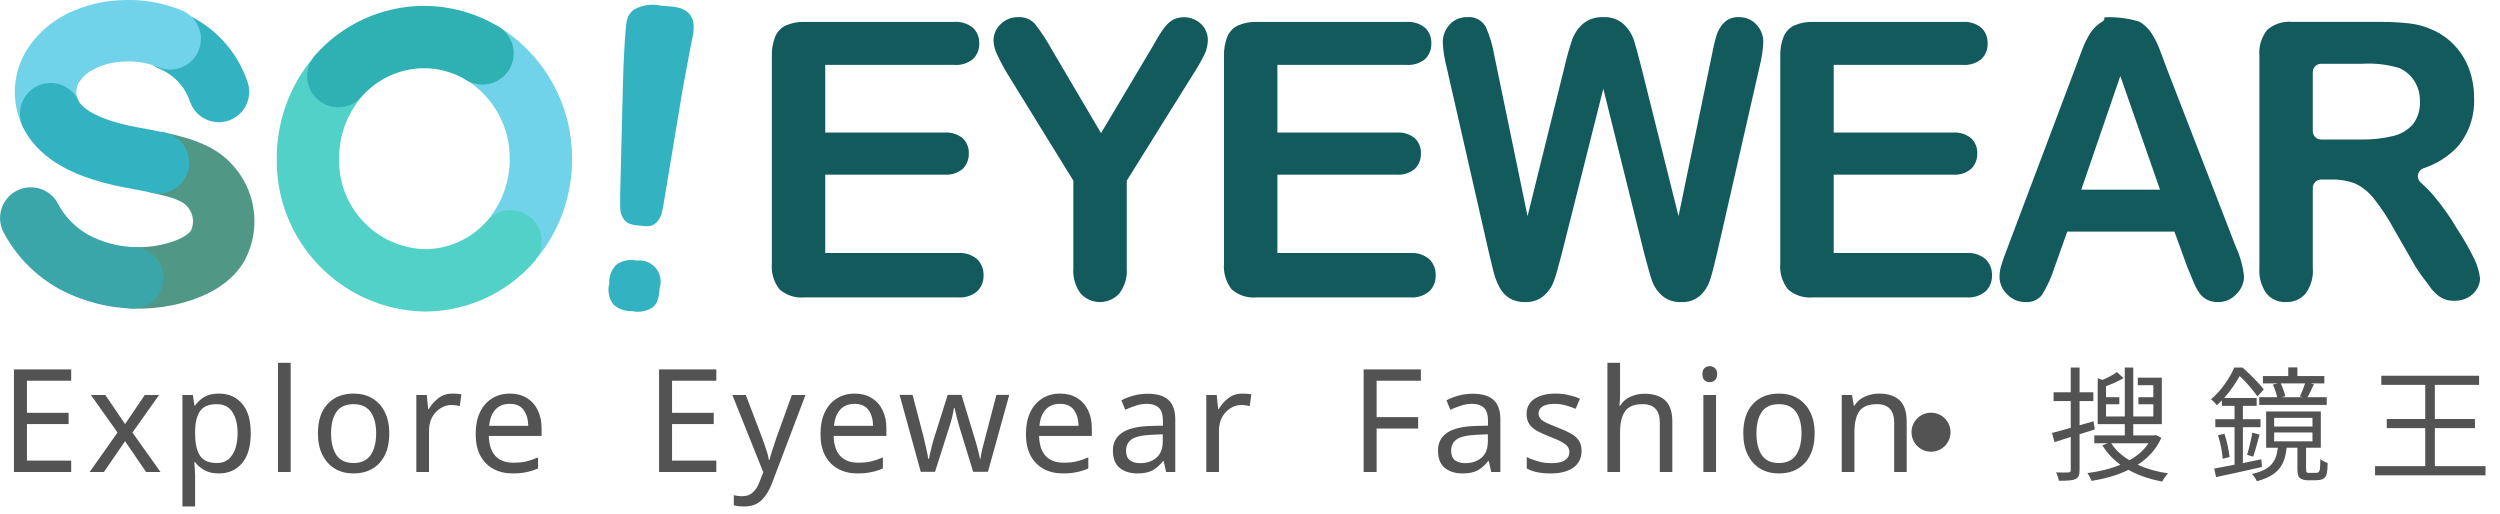
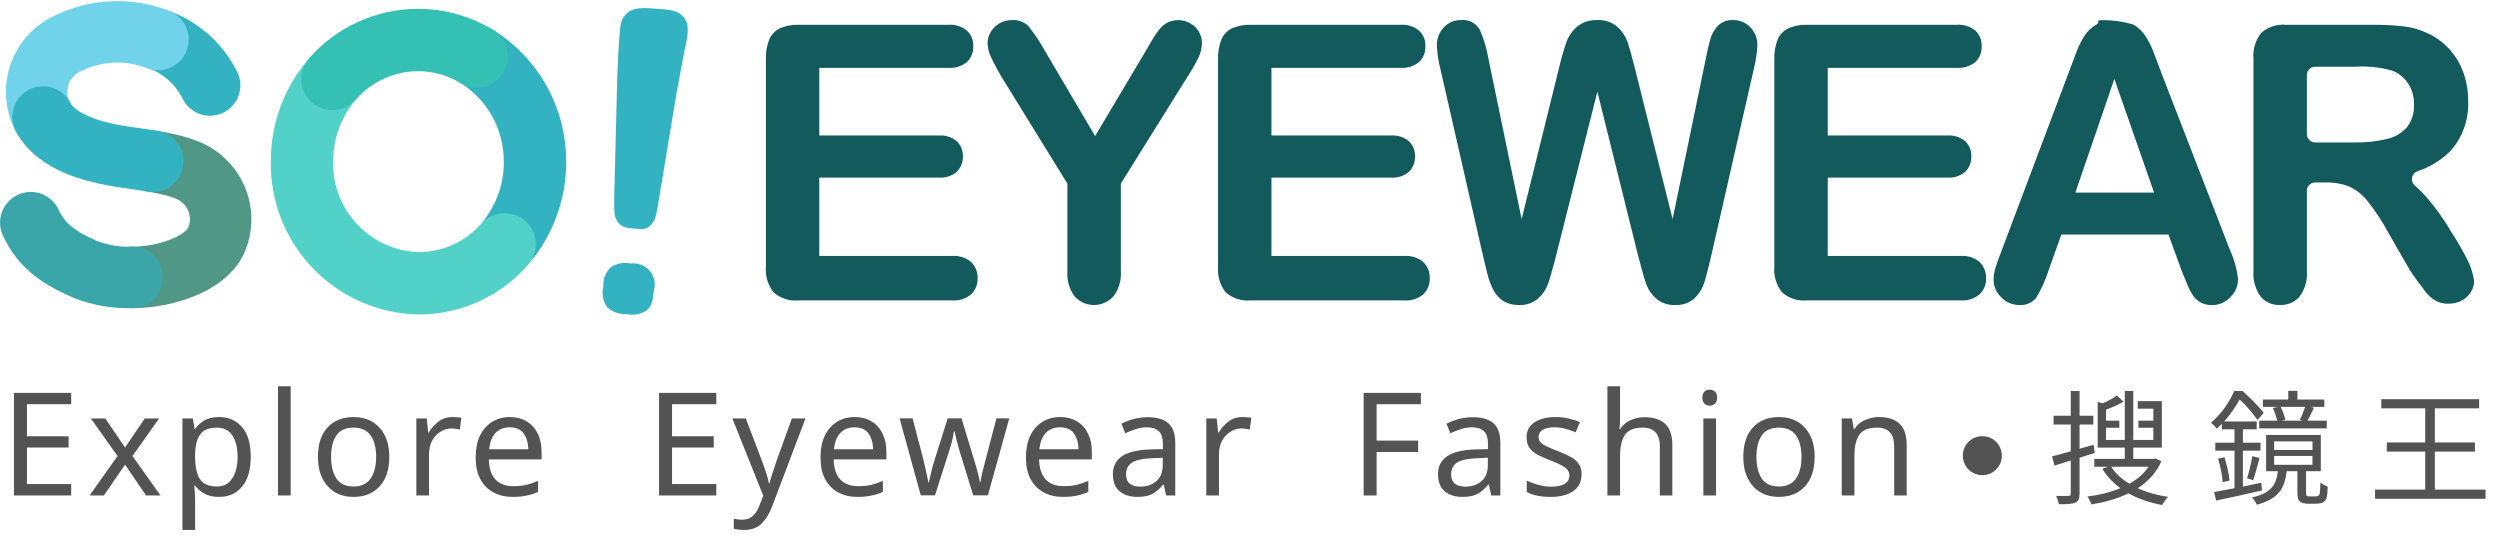
- <svg xmlns="http://www.w3.org/2000/svg" width="243.612" height="49.993" viewBox="0 0 243.612 49.993">
-   <g id="so_eyewear" data-name="so!eyewear" transform="translate(-129 -34.504)">
-     <g id="logo_word" transform="translate(129 65.497)">
-       <text id="Explore_Eyewear_Fashion" data-name="Explore  Eyewear  Fashion" transform="translate(0 15)" fill="#535353" font-size="14" font-family="SegoeUI, Segoe UI" letter-spacing="0.05em">
+ <svg xmlns="http://www.w3.org/2000/svg" width="243.612" height="52.28" viewBox="0 0 243.612 52.28">
+   <g id="so_eyewear" data-name="so!eyewear" transform="translate(-129 -27.217)">
+     <g id="logo_word" transform="translate(129 60.497)">
+       <text id="Explore_Eyewear_Fashion" data-name="Explore  Eyewear  Fashion" transform="translate(0 15)" fill="#535353" font-size="14" font-family="NotoSans-Regular, Noto Sans" letter-spacing="0.05em">
        <tspan x="0" y="0" xml:space="preserve">Explore  Eyewear  Fashion</tspan>
      </text>
      <text id="搜鏡王" transform="translate(199.612 14.901)" fill="#535353" font-size="12" font-family="YuGothicUI-Regular, Yu Gothic UI" letter-spacing="0.3em">
        <tspan x="0" y="0">搜鏡王</tspan>
      </text>
-       <circle id="LOGO_word-2" data-name="LOGO_word" cx="1.901" cy="1.901" r="1.901" transform="translate(186.267 9.222)" fill="#535353" />
+       <circle id="LOGO_word-2" data-name="LOGO_word" cx="1.901" cy="1.901" r="1.901" transform="translate(191.267 9.222)" fill="#535353" />
    </g>
-     <g id="Group_210" data-name="Group 210" transform="translate(-1826.333 -860.613)">
-       <g id="Group_209" data-name="Group 209">
-         <g id="Group_208" data-name="Group 208">
-           <path id="Path_873" data-name="Path 873" d="M2048.3,901.441h-12.552v6.593h11.624a2.492,2.492,0,0,1,1.778.559,1.94,1.94,0,0,1,.587,1.473,2.02,2.02,0,0,1-.578,1.493,2.443,2.443,0,0,1-1.787.577h-11.624v7.636h12.955a2.586,2.586,0,0,1,1.849.6,2.093,2.093,0,0,1,.621,1.584,2.048,2.048,0,0,1-.621,1.548,2.586,2.586,0,0,1-1.849.595h-14.969a3.245,3.245,0,0,1-2.444-.788,3.624,3.624,0,0,1-.744-2.545v-20.18a4.724,4.724,0,0,1,.332-1.914,2.118,2.118,0,0,1,1.043-1.08,4.212,4.212,0,0,1,1.813-.339H2048.3a2.589,2.589,0,0,1,1.848.577,1.989,1.989,0,0,1,.605,1.511,2.014,2.014,0,0,1-.605,1.529A2.593,2.593,0,0,1,2048.3,901.441Z" fill="#135a5d" />
-           <path id="Path_874" data-name="Path 874" d="M2092.359,901.441h-12.551v6.593h11.623a2.491,2.491,0,0,1,1.778.559,1.939,1.939,0,0,1,.587,1.473,2.02,2.02,0,0,1-.578,1.493,2.442,2.442,0,0,1-1.787.577h-11.623v7.636h12.955a2.584,2.584,0,0,1,1.848.6,2.093,2.093,0,0,1,.621,1.584,2.049,2.049,0,0,1-.621,1.548,2.584,2.584,0,0,1-1.848.595h-14.97a3.244,3.244,0,0,1-2.444-.788,3.623,3.623,0,0,1-.744-2.545v-20.18a4.724,4.724,0,0,1,.332-1.914,2.118,2.118,0,0,1,1.043-1.08,4.211,4.211,0,0,1,1.813-.339h14.566a2.594,2.594,0,0,1,1.849.577,1.991,1.991,0,0,1,.6,1.511,2.017,2.017,0,0,1-.6,1.529A2.6,2.6,0,0,1,2092.359,901.441Z" fill="#135a5d" />
-           <path id="Path_875" data-name="Path 875" d="M2146.569,901.441h-12.552v6.593h11.624a2.491,2.491,0,0,1,1.778.559,1.939,1.939,0,0,1,.587,1.473,2.02,2.02,0,0,1-.578,1.493,2.442,2.442,0,0,1-1.787.577h-11.624v7.636h12.955a2.586,2.586,0,0,1,1.849.6,2.092,2.092,0,0,1,.621,1.584,2.048,2.048,0,0,1-.621,1.548,2.586,2.586,0,0,1-1.849.595H2132a3.244,3.244,0,0,1-2.444-.788,3.623,3.623,0,0,1-.744-2.545v-20.18a4.724,4.724,0,0,1,.332-1.914,2.118,2.118,0,0,1,1.043-1.08,4.213,4.213,0,0,1,1.813-.339h14.566a2.594,2.594,0,0,1,1.849.577,1.991,1.991,0,0,1,.6,1.511,2.017,2.017,0,0,1-.6,1.529A2.6,2.6,0,0,1,2146.569,901.441Z" fill="#135a5d" />
-           <path id="Path_876" data-name="Path 876" d="M2059.924,921.237v-8.515l-6.271-10.164a21.513,21.513,0,0,1-1.165-2.142,3.384,3.384,0,0,1-.342-1.337,2.179,2.179,0,0,1,.692-1.611,2.347,2.347,0,0,1,1.708-.678,2.037,2.037,0,0,1,1.621.632,18.978,18.978,0,0,1,1.656,2.518l4.8,8.149,4.853-8.149.735-1.264a7.965,7.965,0,0,1,.657-.961,2.659,2.659,0,0,1,.8-.687,2.4,2.4,0,0,1,2.707.431,2.14,2.14,0,0,1,.657,1.547,3.369,3.369,0,0,1-.333,1.428,18.8,18.8,0,0,1-1.139,1.978l-6.429,10.31v8.515a3.64,3.64,0,0,1-.736,2.49,2.552,2.552,0,0,1-3.748.009A3.7,3.7,0,0,1,2059.924,921.237Z" fill="#135a5d" />
-           <path id="Path_877" data-name="Path 877" d="M2115.567,919.864l-4-16.1-4.054,16.1q-.472,1.83-.752,2.627a3.466,3.466,0,0,1-.971,1.429,2.627,2.627,0,0,1-1.841.631,2.836,2.836,0,0,1-1.528-.375,2.774,2.774,0,0,1-.972-1.062,7.048,7.048,0,0,1-.608-1.63q-.237-.942-.422-1.749l-4.121-18.074a11.391,11.391,0,0,1-.372-2.4,2.462,2.462,0,0,1,.676-1.758,2.209,2.209,0,0,1,1.672-.714,1.856,1.856,0,0,1,1.841.952,11.434,11.434,0,0,1,.828,2.766l3.243,15.675,3.631-14.668a25.031,25.031,0,0,1,.726-2.564,3.689,3.689,0,0,1,1.048-1.52,2.88,2.88,0,0,1,1.976-.641,2.739,2.739,0,0,1,1.968.669,3.676,3.676,0,0,1,.971,1.455q.269.788.726,2.6l3.665,14.668,3.243-15.675q.237-1.227.447-1.923a3.137,3.137,0,0,1,.727-1.246,1.949,1.949,0,0,1,1.494-.549,2.232,2.232,0,0,1,1.664.705,2.437,2.437,0,0,1,.684,1.767,12.405,12.405,0,0,1-.371,2.4l-4.121,18.074q-.423,1.832-.7,2.683a3.6,3.6,0,0,1-.946,1.493,2.611,2.611,0,0,1-1.884.64,2.651,2.651,0,0,1-1.841-.622,3.359,3.359,0,0,1-.962-1.4Q2116.057,921.749,2115.567,919.864Z" fill="#135a5d" />
-           <path id="Path_878" data-name="Path 878" d="M2168.444,921.054l-1.226-3.37h-10.44l-1.227,3.443a12.264,12.264,0,0,1-1.225,2.719,1.914,1.914,0,0,1-1.665.705,2.387,2.387,0,0,1-1.734-.75,2.347,2.347,0,0,1-.753-1.7,3.945,3.945,0,0,1,.175-1.136q.175-.585.578-1.63L2157.5,901.9l.675-1.8a9.238,9.238,0,0,1,.84-1.749,3.491,3.491,0,0,1,1.174-1.127c.485-.286-.164-.43.548-.43a10.1,10.1,0,0,1,3.061.43,3.574,3.574,0,0,1,1.174,1.108,7.916,7.916,0,0,1,.752,1.456q.308.778.78,2.079l6.709,17.323a9.006,9.006,0,0,1,.789,2.875,2.429,2.429,0,0,1-.745,1.712,2.392,2.392,0,0,1-1.795.778,2.235,2.235,0,0,1-1.051-.229,2.156,2.156,0,0,1-.736-.622,5.772,5.772,0,0,1-.64-1.209Q2168.69,921.676,2168.444,921.054Zm-10.3-7.453h7.673l-3.871-11.079Z" fill="#135a5d" />
-           <path id="Path_879" data-name="Path 879" d="M2182.523,912.612h-1.014a.813.813,0,0,0-.807.819v7.806a3.694,3.694,0,0,1-.719,2.509,2.393,2.393,0,0,1-1.874.805,2.343,2.343,0,0,1-1.927-.842,3.847,3.847,0,0,1-.683-2.472V900.581a3.6,3.6,0,0,1,.753-2.546,3.252,3.252,0,0,1,2.435-.787h8.461a24.78,24.78,0,0,1,3,.155,7.326,7.326,0,0,1,2.242.632,6.5,6.5,0,0,1,2.137,1.52,6.718,6.718,0,0,1,1.41,2.3,7.972,7.972,0,0,1,.482,2.774,6.891,6.891,0,0,1-1.62,4.8,8,8,0,0,1-3.329,2.089.825.825,0,0,0-.232,1.408,11.315,11.315,0,0,1,1.292,1.319,23.016,23.016,0,0,1,2.251,3.2,26.256,26.256,0,0,1,1.672,2.927,6.263,6.263,0,0,1,.551,1.877,1.979,1.979,0,0,1-.324,1.053,2.32,2.32,0,0,1-.885.824,2.693,2.693,0,0,1-1.3.3,2.448,2.448,0,0,1-1.471-.43A4.051,4.051,0,0,1,2192,922.9a21.32,21.32,0,0,1-1.295-1.81l-2.085-3.625a19.921,19.921,0,0,0-2-3.04,4.992,4.992,0,0,0-1.8-1.429A5.939,5.939,0,0,0,2182.523,912.612Zm2.978-11.28h-3.992a.813.813,0,0,0-.807.819v5.741a.813.813,0,0,0,.807.819h3.852a12.5,12.5,0,0,0,3.153-.338,3.669,3.669,0,0,0,1.954-1.154,3.419,3.419,0,0,0,.674-2.243,3.585,3.585,0,0,0-.543-1.969,3.331,3.331,0,0,0-1.507-1.273A10.413,10.413,0,0,0,2185.5,901.332Z" fill="#135a5d" />
+     <g id="Group_555" data-name="Group 555" transform="translate(-1826.912 -868.634)">
+       <g id="Group_556" data-name="Group 556">
+         <g id="Group_555-2" data-name="Group 555">
+           <path id="Path_936" data-name="Path 936" d="M2048.3,902.462h-12.552v6.592h11.624a2.5,2.5,0,0,1,1.778.559,1.942,1.942,0,0,1,.587,1.474,2.02,2.02,0,0,1-.578,1.493,2.443,2.443,0,0,1-1.787.576h-11.624v7.636h12.955a2.586,2.586,0,0,1,1.849.6,2.1,2.1,0,0,1,.621,1.585,2.047,2.047,0,0,1-.621,1.547,2.582,2.582,0,0,1-1.849.6h-14.969a3.245,3.245,0,0,1-2.444-.787,3.628,3.628,0,0,1-.744-2.546V901.6a4.719,4.719,0,0,1,.332-1.913,2.116,2.116,0,0,1,1.043-1.081,4.211,4.211,0,0,1,1.813-.339H2048.3a2.589,2.589,0,0,1,1.848.577,1.99,1.99,0,0,1,.605,1.511,2.012,2.012,0,0,1-.605,1.529A2.593,2.593,0,0,1,2048.3,902.462Z" fill="#135a5d" />
+           <path id="Path_937" data-name="Path 937" d="M2092.359,902.462h-12.551v6.592h11.623a2.5,2.5,0,0,1,1.778.559,1.941,1.941,0,0,1,.587,1.474,2.02,2.02,0,0,1-.578,1.493,2.442,2.442,0,0,1-1.787.576h-11.623v7.636h12.955a2.584,2.584,0,0,1,1.848.6,2.1,2.1,0,0,1,.621,1.585,2.048,2.048,0,0,1-.621,1.547,2.579,2.579,0,0,1-1.848.6h-14.97a3.244,3.244,0,0,1-2.444-.787,3.628,3.628,0,0,1-.744-2.546V901.6a4.719,4.719,0,0,1,.332-1.913,2.116,2.116,0,0,1,1.043-1.081,4.21,4.21,0,0,1,1.813-.339h14.566a2.594,2.594,0,0,1,1.849.577,1.993,1.993,0,0,1,.6,1.511,2.015,2.015,0,0,1-.6,1.529A2.6,2.6,0,0,1,2092.359,902.462Z" fill="#135a5d" />
+           <path id="Path_938" data-name="Path 938" d="M2146.569,902.462h-12.552v6.592h11.624a2.5,2.5,0,0,1,1.778.559,1.941,1.941,0,0,1,.587,1.474,2.02,2.02,0,0,1-.578,1.493,2.442,2.442,0,0,1-1.787.576h-11.624v7.636h12.955a2.586,2.586,0,0,1,1.849.6,2.1,2.1,0,0,1,.621,1.585,2.047,2.047,0,0,1-.621,1.547,2.582,2.582,0,0,1-1.849.6H2132a3.244,3.244,0,0,1-2.444-.787,3.628,3.628,0,0,1-.744-2.546V901.6a4.719,4.719,0,0,1,.332-1.913,2.116,2.116,0,0,1,1.043-1.081,4.212,4.212,0,0,1,1.813-.339h14.566a2.594,2.594,0,0,1,1.849.577,1.993,1.993,0,0,1,.6,1.511,2.015,2.015,0,0,1-.6,1.529A2.6,2.6,0,0,1,2146.569,902.462Z" fill="#135a5d" />
+           <path id="Path_939" data-name="Path 939" d="M2059.924,922.257v-8.515l-6.271-10.163a21.615,21.615,0,0,1-1.165-2.143,3.379,3.379,0,0,1-.342-1.336,2.181,2.181,0,0,1,.692-1.612,2.351,2.351,0,0,1,1.708-.677,2.037,2.037,0,0,1,1.621.631,18.974,18.974,0,0,1,1.656,2.518l4.8,8.149,4.853-8.149.735-1.263a7.977,7.977,0,0,1,.657-.962,2.64,2.64,0,0,1,.8-.686,2.4,2.4,0,0,1,2.707.43,2.142,2.142,0,0,1,.657,1.547,3.373,3.373,0,0,1-.333,1.429,18.8,18.8,0,0,1-1.139,1.977l-6.429,10.31v8.515a3.643,3.643,0,0,1-.736,2.491,2.552,2.552,0,0,1-3.748.009A3.7,3.7,0,0,1,2059.924,922.257Z" fill="#135a5d" />
+           <path id="Path_940" data-name="Path 940" d="M2115.567,920.884l-4-16.1-4.054,16.1q-.472,1.832-.752,2.628a3.47,3.47,0,0,1-.971,1.428,2.627,2.627,0,0,1-1.841.632,2.827,2.827,0,0,1-1.528-.376,2.774,2.774,0,0,1-.972-1.062,7.021,7.021,0,0,1-.608-1.629q-.237-.944-.422-1.749l-4.121-18.074a11.4,11.4,0,0,1-.372-2.4,2.462,2.462,0,0,1,.676-1.758,2.209,2.209,0,0,1,1.672-.714,1.855,1.855,0,0,1,1.841.952,11.424,11.424,0,0,1,.828,2.765l3.243,15.675,3.631-14.668a25.029,25.029,0,0,1,.726-2.564,3.689,3.689,0,0,1,1.048-1.52,2.879,2.879,0,0,1,1.976-.64,2.742,2.742,0,0,1,1.968.668,3.679,3.679,0,0,1,.971,1.456q.269.788.726,2.6L2118.9,917.2l3.243-15.675q.237-1.227.447-1.923a3.127,3.127,0,0,1,.727-1.245,1.949,1.949,0,0,1,1.494-.549,2.232,2.232,0,0,1,1.664.705,2.436,2.436,0,0,1,.684,1.767,12.405,12.405,0,0,1-.371,2.4l-4.121,18.074q-.423,1.832-.7,2.682a3.594,3.594,0,0,1-.946,1.493,2.611,2.611,0,0,1-1.884.641,2.652,2.652,0,0,1-1.841-.623,3.352,3.352,0,0,1-.962-1.4Q2116.057,922.771,2115.567,920.884Z" fill="#135a5d" />
+           <path id="Path_941" data-name="Path 941" d="M2168.444,922.074l-1.226-3.369h-10.44l-1.227,3.443a12.286,12.286,0,0,1-1.225,2.719,1.914,1.914,0,0,1-1.665.705,2.385,2.385,0,0,1-1.734-.751,2.344,2.344,0,0,1-.753-1.7,3.943,3.943,0,0,1,.175-1.135q.175-.586.578-1.63l6.569-17.433q.281-.751.675-1.8a9.238,9.238,0,0,1,.84-1.749,3.478,3.478,0,0,1,1.174-1.126c.485-.287-.164-.43.548-.43a10.067,10.067,0,0,1,3.061.43,3.553,3.553,0,0,1,1.174,1.108,7.906,7.906,0,0,1,.752,1.455q.308.78.78,2.079l6.709,17.323a9.019,9.019,0,0,1,.789,2.875,2.429,2.429,0,0,1-.745,1.712,2.393,2.393,0,0,1-1.795.779,2.247,2.247,0,0,1-1.051-.229,2.17,2.17,0,0,1-.736-.623,5.783,5.783,0,0,1-.64-1.208Q2168.69,922.7,2168.444,922.074Zm-10.3-7.453h7.673l-3.871-11.079Z" fill="#135a5d" />
+           <path id="Path_942" data-name="Path 942" d="M2182.523,913.632h-1.014a.813.813,0,0,0-.807.819v7.806a3.692,3.692,0,0,1-.719,2.509,2.394,2.394,0,0,1-1.874.806,2.343,2.343,0,0,1-1.927-.842,3.852,3.852,0,0,1-.683-2.473V901.6a3.6,3.6,0,0,1,.753-2.545,3.248,3.248,0,0,1,2.435-.788h8.461a24.56,24.56,0,0,1,3,.156,7.268,7.268,0,0,1,2.242.632,6.474,6.474,0,0,1,2.137,1.52,6.7,6.7,0,0,1,1.41,2.3,7.98,7.98,0,0,1,.482,2.774,6.887,6.887,0,0,1-1.62,4.8,8,8,0,0,1-3.329,2.09.825.825,0,0,0-.232,1.408,11.3,11.3,0,0,1,1.292,1.318,23.077,23.077,0,0,1,2.251,3.195,26.35,26.35,0,0,1,1.672,2.927,6.279,6.279,0,0,1,.551,1.877,1.976,1.976,0,0,1-.324,1.053,2.3,2.3,0,0,1-.885.824,2.681,2.681,0,0,1-1.3.3,2.442,2.442,0,0,1-1.471-.43,4.036,4.036,0,0,1-1.025-1.09,21.259,21.259,0,0,1-1.295-1.809l-2.085-3.626a19.976,19.976,0,0,0-2-3.04,4.976,4.976,0,0,0-1.8-1.428A5.937,5.937,0,0,0,2182.523,913.632Zm2.978-11.28h-3.992a.813.813,0,0,0-.807.819v5.742a.813.813,0,0,0,.807.819h3.852a12.494,12.494,0,0,0,3.153-.339,3.663,3.663,0,0,0,1.954-1.154,3.419,3.419,0,0,0,.674-2.243,3.587,3.587,0,0,0-.543-1.969,3.324,3.324,0,0,0-1.507-1.272A10.406,10.406,0,0,0,2185.5,902.352Z" fill="#135a5d" />
        </g>
      </g>
-       <path id="Path_880" data-name="Path 880" d="M2015.765,914.064l.273-10.883c.045-1.936.169-4.068.243-4.907.1-1.141.11-1.595.761-2.183a3.691,3.691,0,0,1,2.732-.417c1.175.1,2.147.078,2.774.846.377.463.54,1.1.193,2.618-.2.889-.718,3.838-.9,4.765l-1.759,10.581c-.2,1.2-.266,1.819-.8,2.329-.475.455-.92.35-1.643.287s-1.25-.145-1.6-.749S2015.777,915.353,2015.765,914.064Z" fill="#33b3c2" />
-       <path id="Path_881" data-name="Path 881" d="M2016.935,925.435a2.6,2.6,0,0,1-1.839-.65,2.433,2.433,0,0,1-.391-2.057,2.383,2.383,0,0,1,.7-1.831,2.487,2.487,0,0,1,1.975-.388,2.068,2.068,0,0,1,2.232,2.689c-.074.839-.153,1.477-.731,1.91A2.624,2.624,0,0,1,2016.935,925.435Z" fill="#33b3c2" />
-       <path id="Path_882" data-name="Path 882" d="M1970.766,910.67c1.829.408,3.736.873,4.889,2.106a5.128,5.128,0,0,1,.892,5.985c-.893,1.543-2.93,2.42-4.908,2.844a13.577,13.577,0,0,1-3.37.283" transform="translate(0 0.3)" fill="none" stroke="#519786" stroke-linecap="round" stroke-miterlimit="10" stroke-width="5.991" />
-       <path id="Path_883" data-name="Path 883" d="M1963.195,898.855a6.629,6.629,0,0,0-2.6,2.243,4.792,4.792,0,0,0-.366,4.724" transform="translate(0 0.3)" fill="none" stroke="#71d3ea" stroke-linecap="round" stroke-miterlimit="10" stroke-width="5.991" />
-       <path id="Path_884" data-name="Path 884" d="M1976.651,903.761a8.188,8.188,0,0,0-4.627-4.965" transform="translate(0 0.3)" fill="none" stroke="#33b3c2" stroke-linecap="round" stroke-miterlimit="10" stroke-width="5.928" />
-       <path id="Path_885" data-name="Path 885" d="M1968.269,921.888a13.229,13.229,0,0,1-4.512-.97,10.492,10.492,0,0,1-5.424-4.855" transform="translate(0 0.3)" fill="none" stroke="#3ba6aa" stroke-linecap="round" stroke-miterlimit="10" stroke-width="5.991" />
-       <path id="Path_886" data-name="Path 886" d="M2002.348,900.315a11.991,11.991,0,0,1,5.694,10.3,12.181,12.181,0,0,1-2.4,7.308" fill="none" stroke="#71d3ea" stroke-linecap="round" stroke-miterlimit="10" stroke-width="6.078" />
-       <path id="Path_887" data-name="Path 887" d="M1960.272,905.9a4.752,4.752,0,0,0,.726,1.087c1.623,1.824,4.625,2.714,7.272,3.2.824.15,1.668.3,2.5.486" transform="translate(0 0.3)" fill="none" stroke="#33b3c2" stroke-linecap="round" stroke-miterlimit="10" stroke-width="5.991" />
-       <path id="Path_888" data-name="Path 888" d="M1971.914,898.6a10.694,10.694,0,0,0-4.809-.765,9.851,9.851,0,0,0-3.8.96" transform="translate(0 0.3)" fill="none" stroke="#71d3ea" stroke-linecap="round" stroke-miterlimit="10" stroke-width="5.991" />
-       <path id="Path_889" data-name="Path 889" d="M2005.082,918.639a11.146,11.146,0,0,1-8.349,3.8,11.65,11.65,0,0,1-11.391-11.893,12.182,12.182,0,0,1,2.4-7.308" fill="none" stroke="#52d1c8" stroke-linecap="round" stroke-miterlimit="10" stroke-width="6.078" />
-       <path id="Path_890" data-name="Path 890" d="M1988.3,902.527a11.144,11.144,0,0,1,8.349-3.8,10.976,10.976,0,0,1,5.7,1.592" fill="none" stroke="#2fb0b3" stroke-linecap="round" stroke-miterlimit="10" stroke-width="6.078" />
+       <path id="Path_943" data-name="Path 943" d="M2015.765,915.084l.273-10.883c.045-1.936.169-4.068.243-4.907.1-1.14.11-1.6.761-2.183s1.762-.5,2.732-.417c1.175.1,2.147.079,2.774.847.377.463.54,1.1.193,2.617-.2.889-.718,3.838-.9,4.765l-1.759,10.582c-.2,1.2-.266,1.818-.8,2.328-.475.456-.92.351-1.643.287s-1.25-.144-1.6-.749C2015.7,916.781,2015.777,916.374,2015.765,915.084Z" fill="#33b3c2" />
+       <path id="Path_944" data-name="Path 944" d="M2016.935,926.456a2.6,2.6,0,0,1-1.839-.65,2.435,2.435,0,0,1-.391-2.057,2.382,2.382,0,0,1,.7-1.831,2.482,2.482,0,0,1,1.975-.388,2.067,2.067,0,0,1,2.232,2.688c-.074.84-.153,1.478-.731,1.91A2.629,2.629,0,0,1,2016.935,926.456Z" fill="#33b3c2" />
+       <path id="Path_945" data-name="Path 945" d="M2002.348,901.335a11.992,11.992,0,0,1,5.694,10.3,12.179,12.179,0,0,1-2.4,7.308" fill="none" stroke="#33b3c2" stroke-linecap="round" stroke-miterlimit="10" stroke-width="6.078" />
+       <path id="Path_946" data-name="Path 946" d="M2005.082,919.659a11.144,11.144,0,0,1-8.349,3.8,11.651,11.651,0,0,1-11.391-11.894,12.177,12.177,0,0,1,2.4-7.307" fill="none" stroke="#52d1c8" stroke-linecap="round" stroke-miterlimit="10" stroke-width="6.078" />
+       <path id="Path_947" data-name="Path 947" d="M1988.3,903.548a11.144,11.144,0,0,1,8.349-3.8,10.975,10.975,0,0,1,5.7,1.591" fill="none" stroke="#34c1b3" stroke-linecap="round" stroke-miterlimit="10" stroke-width="6.078" />
+       <g id="Group_557" data-name="Group 557">
+         <path id="Path_948" data-name="Path 948" d="M1970.8,911.567c1.845.329,3.771.71,4.976,1.892a5.127,5.127,0,0,1,1.15,5.941c-.826,1.581-2.823,2.545-4.78,3.053a13.545,13.545,0,0,1-3.355.43" fill="none" stroke="#519786" stroke-linecap="round" stroke-miterlimit="10" stroke-width="5.991" />
+         <path id="Path_949" data-name="Path 949" d="M1976.37,904.166a9.019,9.019,0,0,0-5.312-4.573" fill="none" stroke="#33b3c2" stroke-linecap="round" stroke-miterlimit="10" stroke-width="5.928" />
+         <path id="Path_950" data-name="Path 950" d="M1968.788,922.883a11.364,11.364,0,0,1-4.549-.775c-2.379-1.034-4.2-2.143-5.327-4.558" fill="none" stroke="#3ba6aa" stroke-linecap="round" stroke-miterlimit="10" stroke-width="5.991" />
+         <path id="Path_951" data-name="Path 951" d="M1971.306,899.7a10.887,10.887,0,0,0-8.591.289,5.2,5.2,0,0,0-2.659,7.194" fill="none" stroke="#71d3ea" stroke-linecap="round" stroke-miterlimit="10" stroke-width="5.991" />
+         <path id="Path_952" data-name="Path 952" d="M1960.107,907.257a4.7,4.7,0,0,0,.772,1.054c1.7,1.752,4.738,2.512,7.4,2.879.831.114,1.68.228,2.515.377" fill="none" stroke="#33b3c2" stroke-linecap="round" stroke-miterlimit="10" stroke-width="5.991" />
+       </g>
    </g>
  </g>
</svg>
